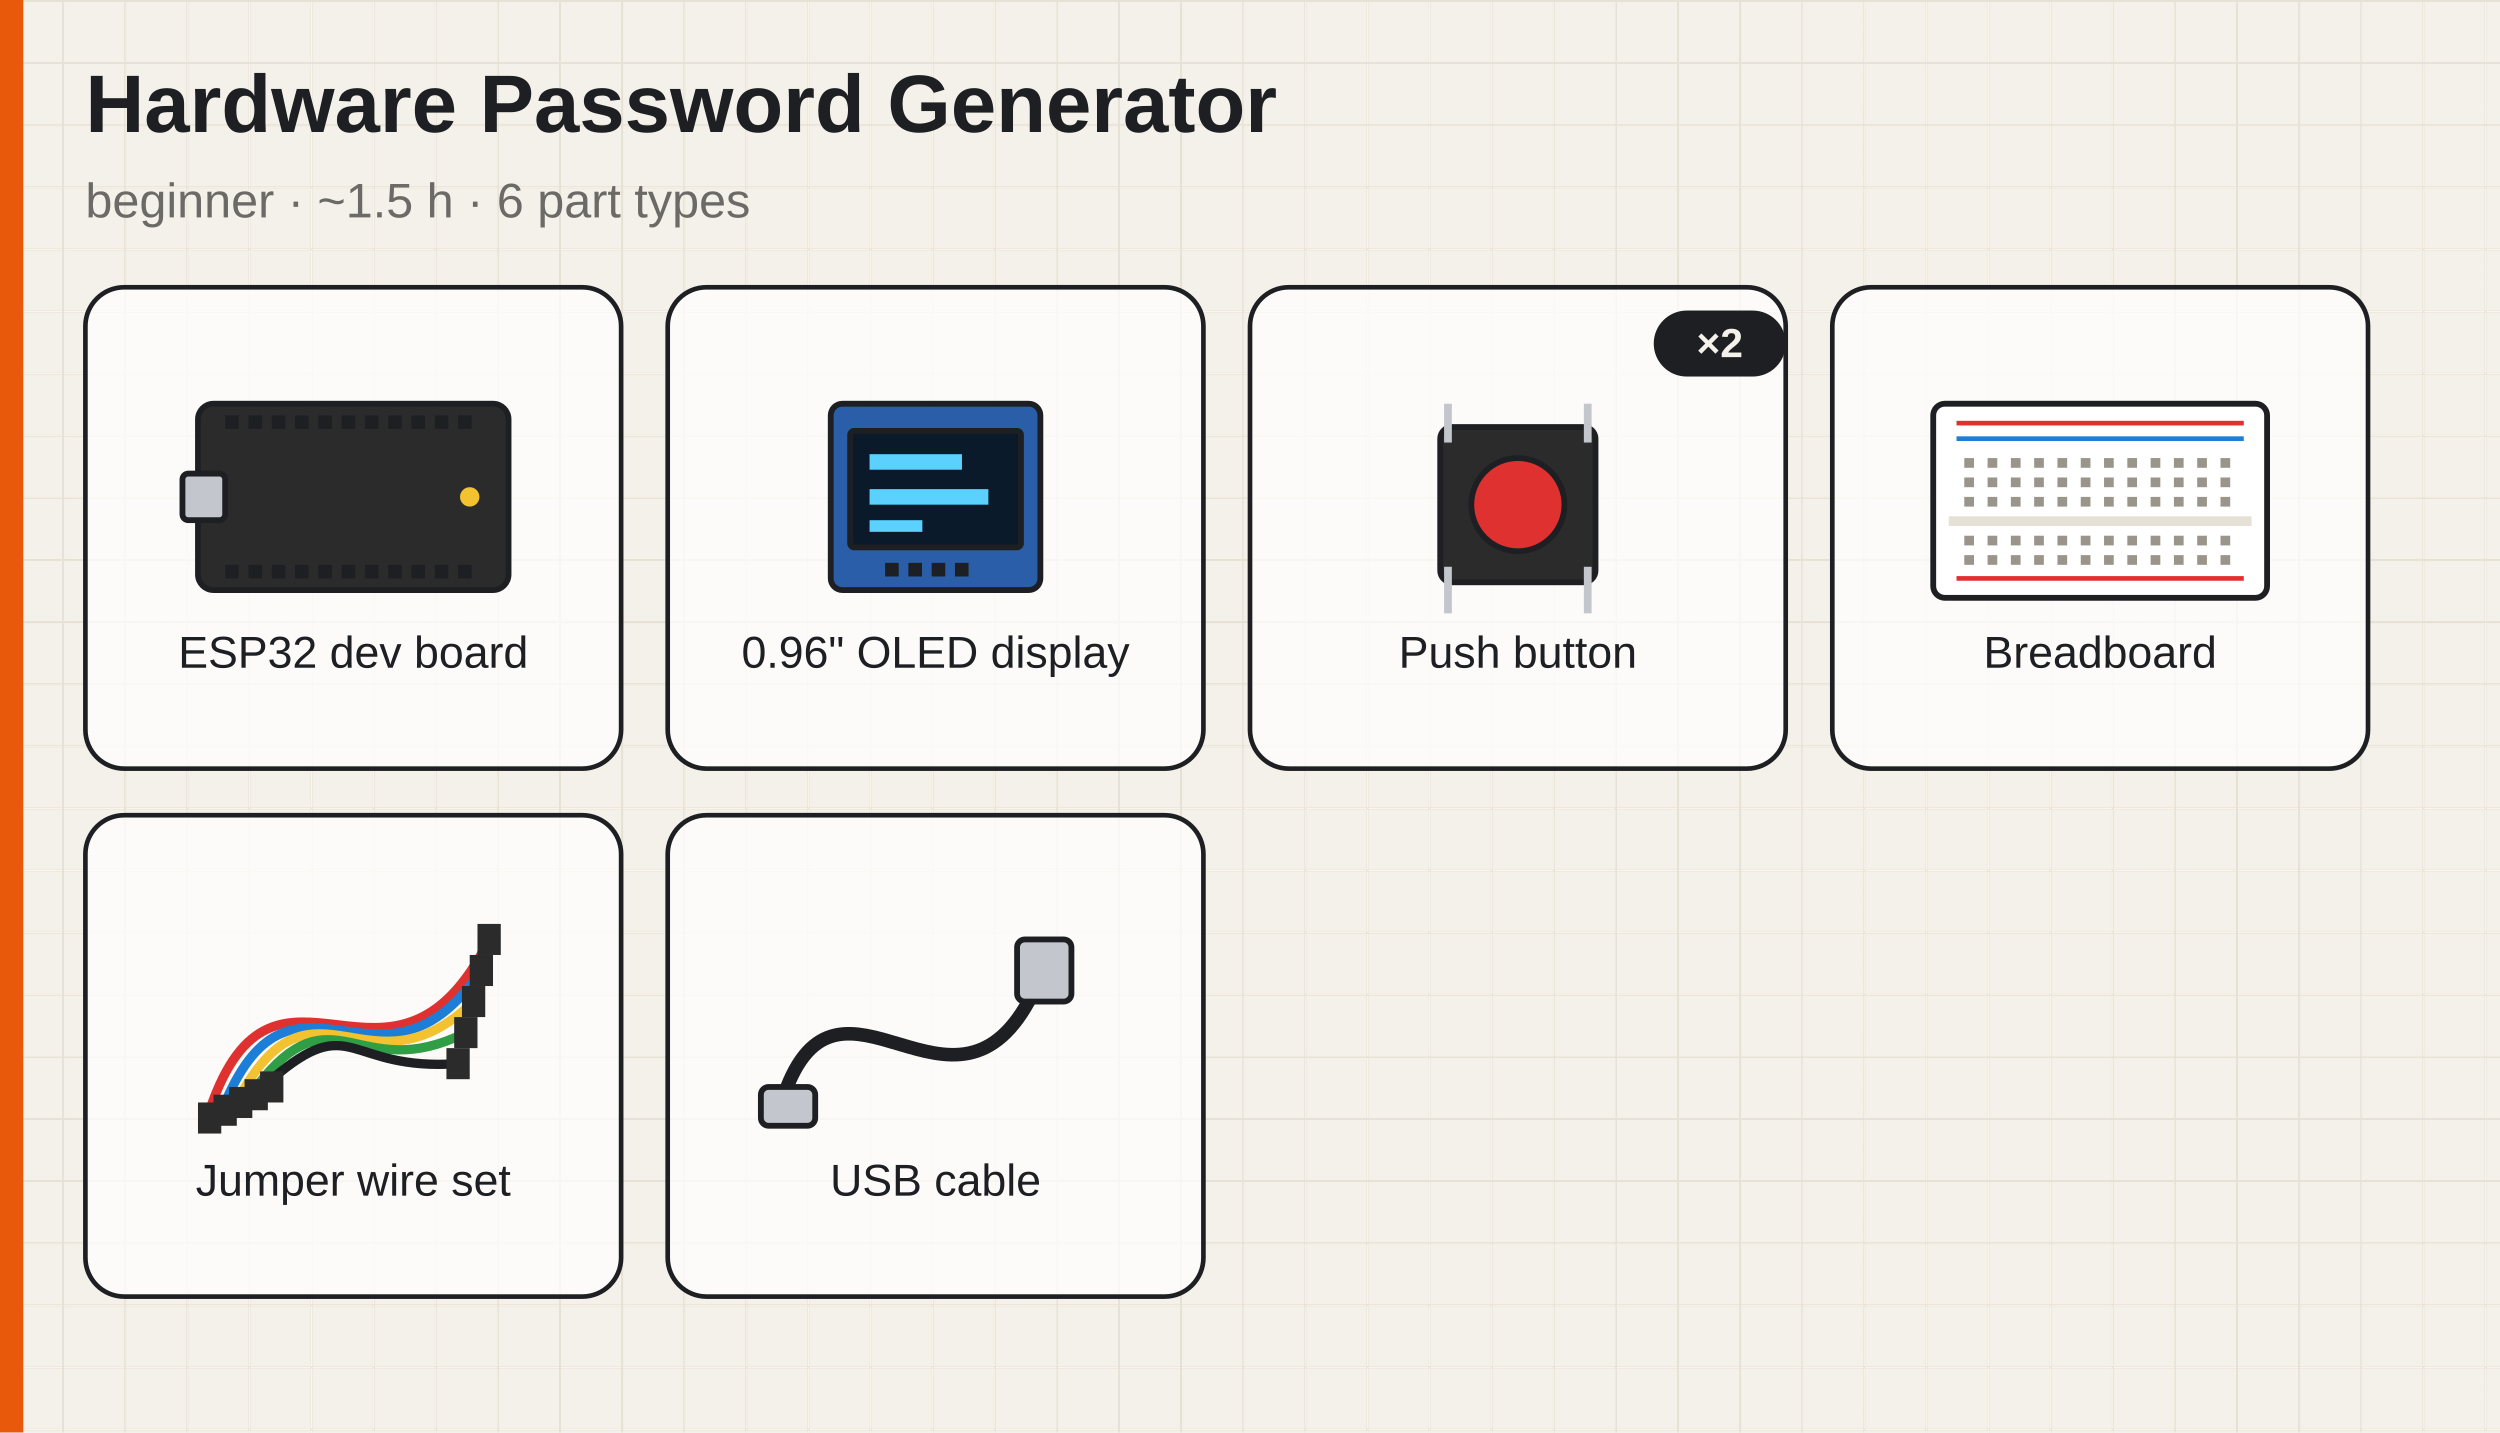
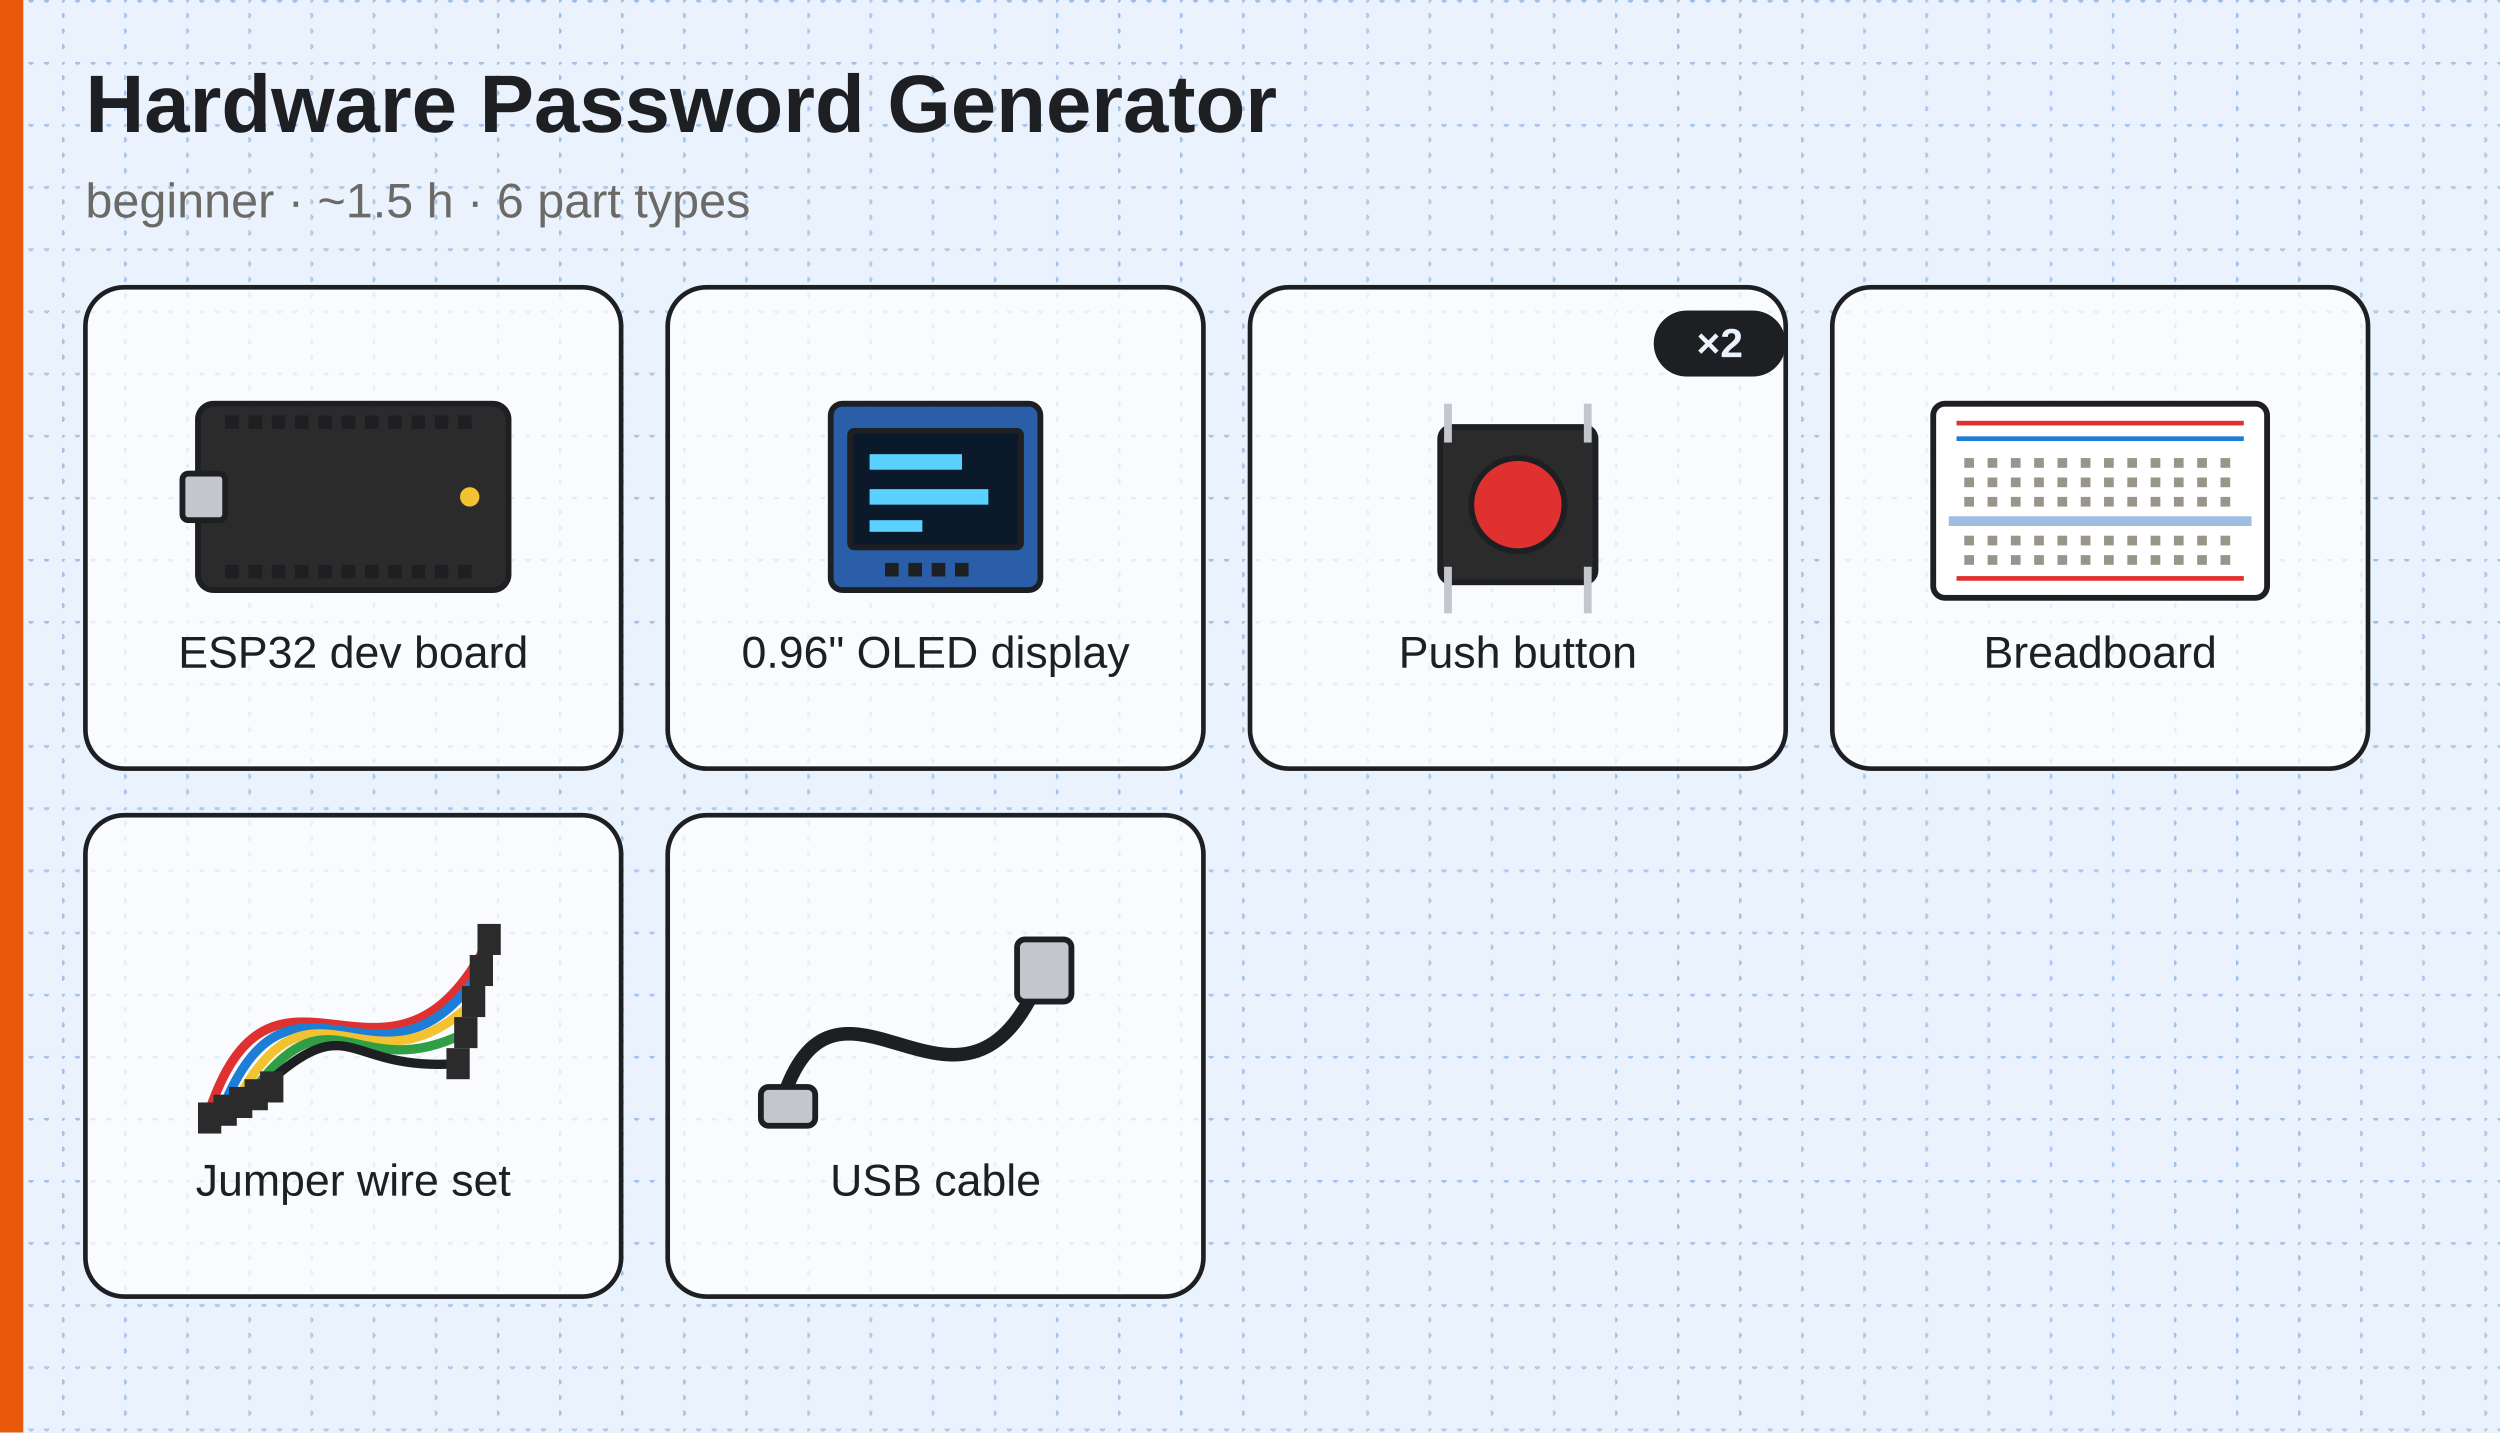
<svg xmlns="http://www.w3.org/2000/svg" viewBox="0 0 644 369" width="644" height="369" role="img" aria-label="Hardware Password Generator — parts">
  <defs>
    <pattern id="grid-a99a7v" width="16" height="16" patternUnits="userSpaceOnUse">
-       <path d="M16 0H0V16" fill="none" stroke="#e6e1d5" stroke-width="1" />
+       <circle cx="0" cy="0" r="0.7" fill="#9dbde3" />
+       <circle cx="0" cy="0" r="0.7" fill="#9dbde3" />
+       <circle cx="4" cy="0" r="0.7" fill="#9dbde3" />
+       <circle cx="0" cy="4" r="0.7" fill="#9dbde3" />
+       <circle cx="8" cy="0" r="0.7" fill="#9dbde3" />
+       <circle cx="0" cy="8" r="0.7" fill="#9dbde3" />
+       <circle cx="12" cy="0" r="0.7" fill="#9dbde3" />
+       <circle cx="0" cy="12" r="0.7" fill="#9dbde3" />
    </pattern>
  </defs>
-   <rect width="644" height="369" fill="#f4f1ea" />
+   <rect width="644" height="369" fill="#eaf3fd" />
  <rect width="644" height="369" fill="url(#grid-a99a7v)" />
  <rect x="0" y="0" width="6" height="369" fill="#e8590c" />
  <text x="22" y="34" font-size="21" font-weight="700" fill="#1d1f22" font-family="'IBM Plex Sans', 'Helvetica Neue', Arial, sans-serif">Hardware Password Generator</text>
  <text x="22" y="56" font-size="12.5" fill="#6b6a66" font-family="'IBM Plex Sans', 'Helvetica Neue', Arial, sans-serif">beginner · ~1.5 h · 6 part types</text>
  <g transform="translate(22 74)">
    <rect x="0" y="0" width="138" height="124" rx="10" fill="#ffffff" fill-opacity="0.7" stroke="#1d1f22" stroke-width="1.2" />
    <g transform="translate(24 22)">
      <rect x="5" y="8" width="80" height="48" rx="4" fill="#2b2b2b" stroke="#1d1f22" stroke-width="1.5" stroke-linejoin="round" />
      <rect x="12" y="11" width="3.5" height="3.5" fill="#1d1f22" />
      <rect x="18" y="11" width="3.5" height="3.5" fill="#1d1f22" />
      <rect x="24" y="11" width="3.5" height="3.5" fill="#1d1f22" />
      <rect x="30" y="11" width="3.5" height="3.5" fill="#1d1f22" />
      <rect x="36" y="11" width="3.5" height="3.5" fill="#1d1f22" />
      <rect x="42" y="11" width="3.5" height="3.5" fill="#1d1f22" />
      <rect x="48" y="11" width="3.5" height="3.5" fill="#1d1f22" />
      <rect x="54" y="11" width="3.5" height="3.5" fill="#1d1f22" />
      <rect x="60" y="11" width="3.5" height="3.5" fill="#1d1f22" />
      <rect x="66" y="11" width="3.5" height="3.5" fill="#1d1f22" />
      <rect x="72" y="11" width="3.5" height="3.5" fill="#1d1f22" />
      <rect x="12" y="49.5" width="3.5" height="3.5" fill="#1d1f22" />
      <rect x="18" y="49.5" width="3.5" height="3.5" fill="#1d1f22" />
      <rect x="24" y="49.5" width="3.5" height="3.5" fill="#1d1f22" />
      <rect x="30" y="49.5" width="3.5" height="3.5" fill="#1d1f22" />
      <rect x="36" y="49.5" width="3.5" height="3.5" fill="#1d1f22" />
      <rect x="42" y="49.5" width="3.5" height="3.5" fill="#1d1f22" />
      <rect x="48" y="49.5" width="3.5" height="3.5" fill="#1d1f22" />
      <rect x="54" y="49.5" width="3.5" height="3.5" fill="#1d1f22" />
      <rect x="60" y="49.5" width="3.5" height="3.5" fill="#1d1f22" />
      <rect x="66" y="49.5" width="3.5" height="3.5" fill="#1d1f22" />
      <rect x="72" y="49.5" width="3.5" height="3.5" fill="#1d1f22" />
      <rect x="34" y="24" width="22" height="16" rx="1.5" fill="#2b2b2b" />
      <rect x="1" y="26" width="11" height="12" rx="1.5" fill="#c3c6cc" stroke="#1d1f22" stroke-width="1.5" stroke-linejoin="round" />
      <circle cx="75" cy="32" r="2.5" fill="#f2c230" />
    </g>
    <text x="69" y="98" font-size="11.5" fill="#1d1f22" text-anchor="middle" font-family="'IBM Plex Sans', 'Helvetica Neue', Arial, sans-serif">ESP32 dev board</text>
  </g>
  <g transform="translate(172 74)">
    <rect x="0" y="0" width="138" height="124" rx="10" fill="#ffffff" fill-opacity="0.7" stroke="#1d1f22" stroke-width="1.2" />
    <g transform="translate(24 22)">
      <rect x="18" y="8" width="54" height="48" rx="3" fill="#2a5ea8" stroke="#1d1f22" stroke-width="1.5" stroke-linejoin="round" />
      <rect x="23" y="15" width="44" height="30" rx="1" fill="#0b1a2b" stroke="#1d1f22" stroke-width="1.5" stroke-linejoin="round" />
      <rect x="28" y="21" width="23.8" height="4" fill="#5ad1ff" />
      <rect x="28" y="30" width="30.6" height="4" fill="#5ad1ff" />
      <rect x="28" y="38" width="13.6" height="3" fill="#5ad1ff" />
      <rect x="32" y="49" width="3.5" height="3.5" fill="#1d1f22" />
      <rect x="38" y="49" width="3.5" height="3.5" fill="#1d1f22" />
      <rect x="44" y="49" width="3.5" height="3.5" fill="#1d1f22" />
      <rect x="50" y="49" width="3.5" height="3.5" fill="#1d1f22" />
    </g>
    <text x="69" y="98" font-size="11.5" fill="#1d1f22" text-anchor="middle" font-family="'IBM Plex Sans', 'Helvetica Neue', Arial, sans-serif">0.96" OLED display</text>
  </g>
  <g transform="translate(322 74)">
    <rect x="0" y="0" width="138" height="124" rx="10" fill="#ffffff" fill-opacity="0.7" stroke="#1d1f22" stroke-width="1.2" />
    <g transform="translate(24 22)">
      <rect x="25" y="14" width="40" height="40" rx="3" fill="#2b2b2b" stroke="#1d1f22" stroke-width="1.5" stroke-linejoin="round" />
      <circle cx="45" cy="34" r="12" fill="#e03131" stroke="#1d1f22" stroke-width="1.5" stroke-linejoin="round" />
      <line x1="27" y1="18" x2="27" y2="8" stroke="#c3c6cc" stroke-width="2" />
      <line x1="63" y1="18" x2="63" y2="8" stroke="#c3c6cc" stroke-width="2" />
      <line x1="27" y1="50" x2="27" y2="62" stroke="#c3c6cc" stroke-width="2" />
      <line x1="63" y1="50" x2="63" y2="62" stroke="#c3c6cc" stroke-width="2" />
    </g>
    <text x="69" y="98" font-size="11.5" fill="#1d1f22" text-anchor="middle" font-family="'IBM Plex Sans', 'Helvetica Neue', Arial, sans-serif">Push button</text>
    <rect x="104" y="6" width="34" height="17" rx="8.5" fill="#1d1f22" />
-     <text x="121" y="18" font-size="10.5" font-weight="700" fill="#f4f1ea" text-anchor="middle" font-family="'IBM Plex Sans', 'Helvetica Neue', Arial, sans-serif">×2</text>
+     <text x="121" y="18" font-size="10.5" font-weight="700" fill="#eaf3fd" text-anchor="middle" font-family="'IBM Plex Sans', 'Helvetica Neue', Arial, sans-serif">×2</text>
  </g>
  <g transform="translate(472 74)">
    <rect x="0" y="0" width="138" height="124" rx="10" fill="#ffffff" fill-opacity="0.7" stroke="#1d1f22" stroke-width="1.2" />
    <g transform="translate(24 22)">
      <rect x="2" y="8" width="86" height="50" rx="3" fill="#ffffff" stroke="#1d1f22" stroke-width="1.5" stroke-linejoin="round" />
      <line x1="8" y1="13" x2="82" y2="13" stroke="#e03131" stroke-width="1.2" />
      <line x1="8" y1="17" x2="82" y2="17" stroke="#1c7ed6" stroke-width="1.2" />
      <line x1="8" y1="53" x2="82" y2="53" stroke="#e03131" stroke-width="1.2" />
-       <rect x="6" y="37" width="78" height="2.5" fill="#e6e1d5" />
+       <rect x="6" y="37" width="78" height="2.5" fill="#9dbde3" />
      <rect x="10" y="22" width="2.5" height="2.5" fill="#9a958a" />
      <rect x="10" y="27" width="2.5" height="2.5" fill="#9a958a" />
      <rect x="10" y="32" width="2.5" height="2.5" fill="#9a958a" />
      <rect x="10" y="42" width="2.5" height="2.5" fill="#9a958a" />
      <rect x="10" y="47" width="2.5" height="2.5" fill="#9a958a" />
      <rect x="16" y="22" width="2.5" height="2.5" fill="#9a958a" />
      <rect x="16" y="27" width="2.5" height="2.5" fill="#9a958a" />
      <rect x="16" y="32" width="2.5" height="2.5" fill="#9a958a" />
      <rect x="16" y="42" width="2.5" height="2.5" fill="#9a958a" />
      <rect x="16" y="47" width="2.5" height="2.5" fill="#9a958a" />
      <rect x="22" y="22" width="2.5" height="2.5" fill="#9a958a" />
      <rect x="22" y="27" width="2.5" height="2.5" fill="#9a958a" />
      <rect x="22" y="32" width="2.5" height="2.5" fill="#9a958a" />
      <rect x="22" y="42" width="2.5" height="2.5" fill="#9a958a" />
      <rect x="22" y="47" width="2.5" height="2.5" fill="#9a958a" />
      <rect x="28" y="22" width="2.5" height="2.5" fill="#9a958a" />
      <rect x="28" y="27" width="2.5" height="2.5" fill="#9a958a" />
      <rect x="28" y="32" width="2.5" height="2.5" fill="#9a958a" />
      <rect x="28" y="42" width="2.5" height="2.5" fill="#9a958a" />
      <rect x="28" y="47" width="2.5" height="2.5" fill="#9a958a" />
      <rect x="34" y="22" width="2.5" height="2.5" fill="#9a958a" />
      <rect x="34" y="27" width="2.5" height="2.5" fill="#9a958a" />
      <rect x="34" y="32" width="2.5" height="2.5" fill="#9a958a" />
      <rect x="34" y="42" width="2.5" height="2.5" fill="#9a958a" />
      <rect x="34" y="47" width="2.5" height="2.5" fill="#9a958a" />
      <rect x="40" y="22" width="2.5" height="2.5" fill="#9a958a" />
      <rect x="40" y="27" width="2.5" height="2.5" fill="#9a958a" />
      <rect x="40" y="32" width="2.5" height="2.5" fill="#9a958a" />
      <rect x="40" y="42" width="2.5" height="2.5" fill="#9a958a" />
      <rect x="40" y="47" width="2.5" height="2.5" fill="#9a958a" />
      <rect x="46" y="22" width="2.5" height="2.5" fill="#9a958a" />
      <rect x="46" y="27" width="2.5" height="2.5" fill="#9a958a" />
      <rect x="46" y="32" width="2.5" height="2.5" fill="#9a958a" />
      <rect x="46" y="42" width="2.5" height="2.5" fill="#9a958a" />
      <rect x="46" y="47" width="2.5" height="2.5" fill="#9a958a" />
      <rect x="52" y="22" width="2.5" height="2.5" fill="#9a958a" />
      <rect x="52" y="27" width="2.5" height="2.5" fill="#9a958a" />
      <rect x="52" y="32" width="2.5" height="2.5" fill="#9a958a" />
      <rect x="52" y="42" width="2.5" height="2.5" fill="#9a958a" />
      <rect x="52" y="47" width="2.5" height="2.5" fill="#9a958a" />
      <rect x="58" y="22" width="2.5" height="2.5" fill="#9a958a" />
      <rect x="58" y="27" width="2.5" height="2.5" fill="#9a958a" />
      <rect x="58" y="32" width="2.5" height="2.5" fill="#9a958a" />
      <rect x="58" y="42" width="2.5" height="2.5" fill="#9a958a" />
      <rect x="58" y="47" width="2.5" height="2.5" fill="#9a958a" />
      <rect x="64" y="22" width="2.5" height="2.5" fill="#9a958a" />
      <rect x="64" y="27" width="2.5" height="2.5" fill="#9a958a" />
      <rect x="64" y="32" width="2.5" height="2.5" fill="#9a958a" />
      <rect x="64" y="42" width="2.5" height="2.5" fill="#9a958a" />
      <rect x="64" y="47" width="2.5" height="2.5" fill="#9a958a" />
      <rect x="70" y="22" width="2.5" height="2.5" fill="#9a958a" />
      <rect x="70" y="27" width="2.5" height="2.5" fill="#9a958a" />
      <rect x="70" y="32" width="2.5" height="2.5" fill="#9a958a" />
      <rect x="70" y="42" width="2.5" height="2.5" fill="#9a958a" />
      <rect x="70" y="47" width="2.5" height="2.5" fill="#9a958a" />
      <rect x="76" y="22" width="2.5" height="2.5" fill="#9a958a" />
      <rect x="76" y="27" width="2.5" height="2.5" fill="#9a958a" />
      <rect x="76" y="32" width="2.5" height="2.5" fill="#9a958a" />
      <rect x="76" y="42" width="2.5" height="2.5" fill="#9a958a" />
      <rect x="76" y="47" width="2.5" height="2.5" fill="#9a958a" />
    </g>
    <text x="69" y="98" font-size="11.5" fill="#1d1f22" text-anchor="middle" font-family="'IBM Plex Sans', 'Helvetica Neue', Arial, sans-serif">Breadboard</text>
  </g>
  <g transform="translate(22 210)">
    <rect x="0" y="0" width="138" height="124" rx="10" fill="#ffffff" fill-opacity="0.7" stroke="#1d1f22" stroke-width="1.2" />
    <g transform="translate(24 22)">
      <path d="M8 54 C 25 4, 55 60, 80 10" fill="none" stroke="#e03131" stroke-width="2.4" />
      <rect x="5" y="52" width="6" height="8" fill="#2b2b2b" />
      <rect x="77" y="6" width="6" height="8" fill="#2b2b2b" />
      <path d="M12 52 C 30 10, 52 56, 78 18" fill="none" stroke="#1c7ed6" stroke-width="2.4" />
      <rect x="9" y="50" width="6" height="8" fill="#2b2b2b" />
      <rect x="75" y="14" width="6" height="8" fill="#2b2b2b" />
      <path d="M16 50 C 35 16, 49 52, 76 26" fill="none" stroke="#f2c230" stroke-width="2.4" />
      <rect x="13" y="48" width="6" height="8" fill="#2b2b2b" />
      <rect x="73" y="22" width="6" height="8" fill="#2b2b2b" />
      <path d="M20 48 C 40 22, 46 48, 74 34" fill="none" stroke="#2f9e44" stroke-width="2.4" />
      <rect x="17" y="46" width="6" height="8" fill="#2b2b2b" />
      <rect x="71" y="30" width="6" height="8" fill="#2b2b2b" />
      <path d="M24 46 C 45 28, 43 44, 72 42" fill="none" stroke="#1d1f22" stroke-width="2.4" />
      <rect x="21" y="44" width="6" height="8" fill="#2b2b2b" />
      <rect x="69" y="38" width="6" height="8" fill="#2b2b2b" />
    </g>
    <text x="69" y="98" font-size="11.5" fill="#1d1f22" text-anchor="middle" font-family="'IBM Plex Sans', 'Helvetica Neue', Arial, sans-serif">Jumper wire set</text>
  </g>
  <g transform="translate(172 210)">
    <rect x="0" y="0" width="138" height="124" rx="10" fill="#ffffff" fill-opacity="0.7" stroke="#1d1f22" stroke-width="1.2" />
    <g transform="translate(24 22)">
      <path d="M6 50 C 20 10, 50 64, 70 24" fill="none" stroke="#1d1f22" stroke-width="3.5" />
      <rect x="66" y="10" width="14" height="16" rx="2" fill="#c3c6cc" stroke="#1d1f22" stroke-width="1.5" stroke-linejoin="round" />
      <rect x="0" y="48" width="14" height="10" rx="2" fill="#c3c6cc" stroke="#1d1f22" stroke-width="1.5" stroke-linejoin="round" />
    </g>
    <text x="69" y="98" font-size="11.5" fill="#1d1f22" text-anchor="middle" font-family="'IBM Plex Sans', 'Helvetica Neue', Arial, sans-serif">USB cable</text>
  </g>
</svg>
